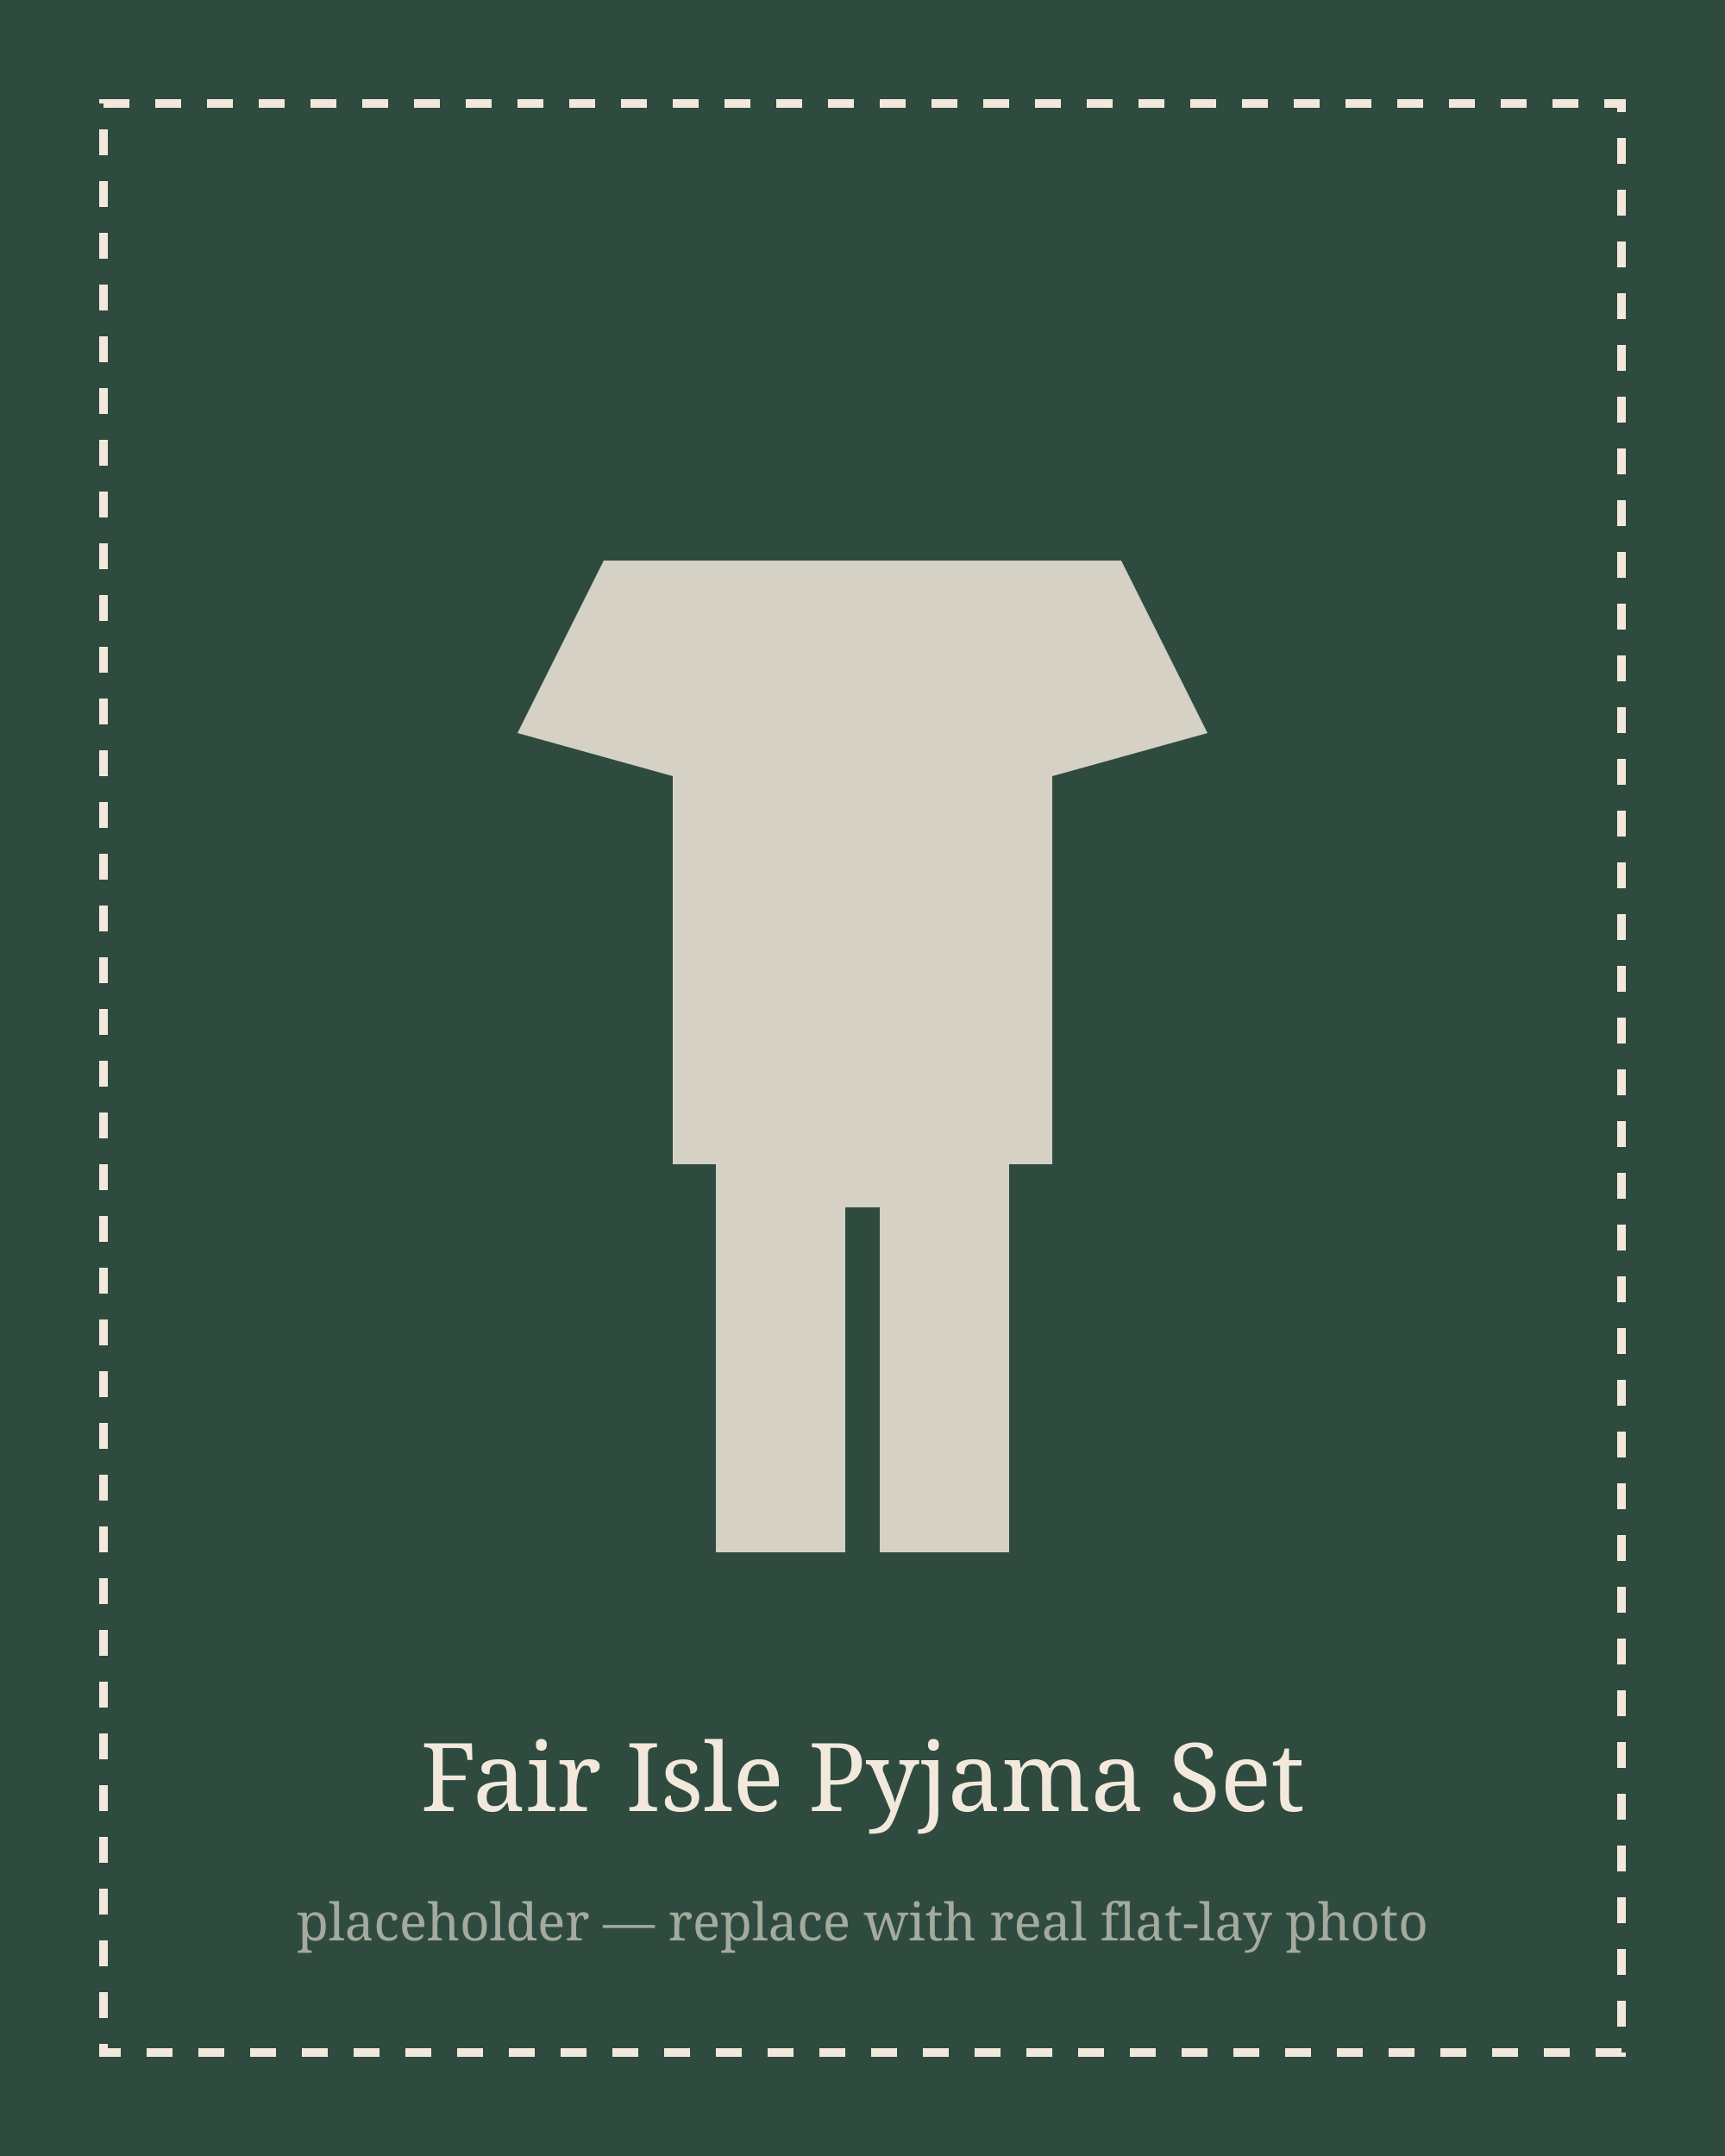
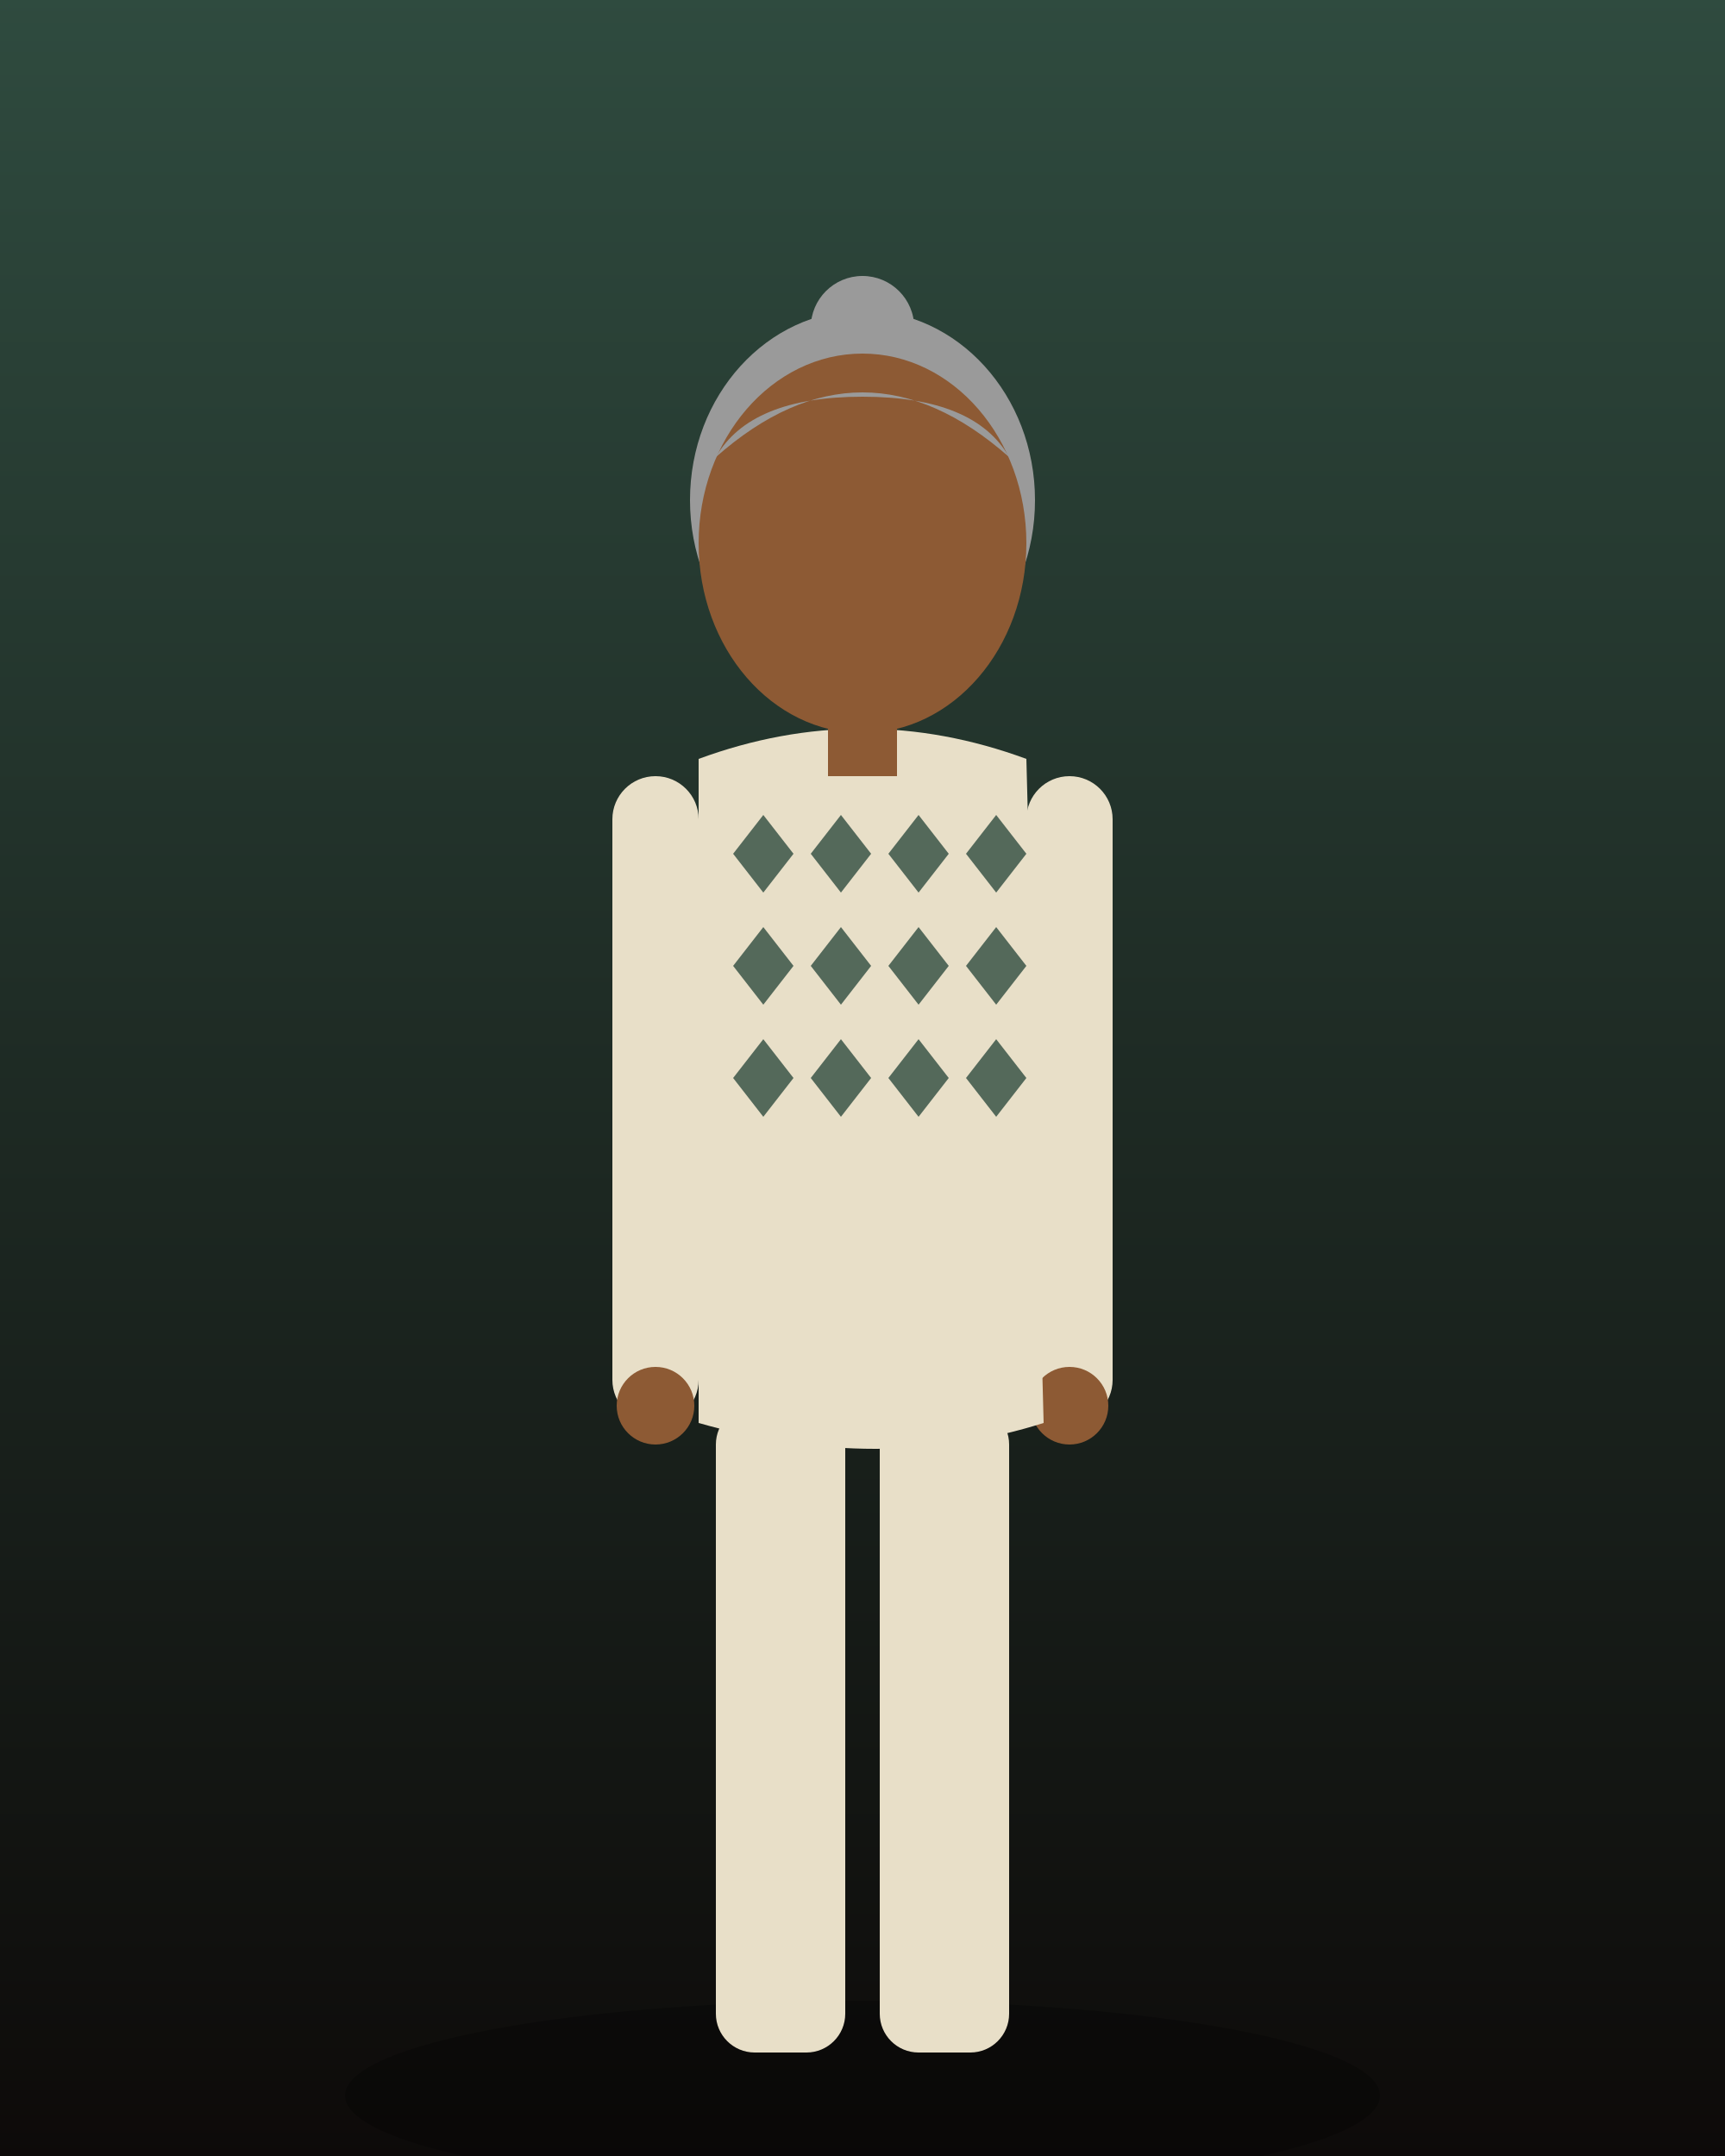
- <svg xmlns="http://www.w3.org/2000/svg" width="400" height="500" viewBox="0 0 400 500">
-   <rect width="400" height="500" fill="#2F4B3F" />
-   <rect x="24" y="24" width="352" height="452" fill="none" stroke="#F2E9DC" stroke-width="2" stroke-dasharray="6 6" />
-   <g transform="translate(200,210)">
-     <path d="M -60 -80 L 60 -80 L 80 -40 L 44 -30 L 44 60 L 34 60 L 34 150 L 4 150 L 4 70 L -4 70 L -4 150 L -34 150 L -34 60 L -44 60 L -44 -30 L -80 -40 Z" fill="#F2E9DC" opacity="0.85" />
+ <svg xmlns="http://www.w3.org/2000/svg" width="400" height="500" viewBox="0 0 400 500" role="img" aria-label="Fair Isle Pyjama Set illustration">
+   <defs>
+     <linearGradient id="g-pj-fairisle" x1="0" y1="0" x2="0" y2="1">
+       <stop offset="0" stop-color="#2F4B3F" />
+       <stop offset="1" stop-color="#0d0a09" />
+     </linearGradient>
+   </defs>
+   <rect width="400" height="500" fill="url(#g-pj-fairisle)" />
+   <ellipse cx="200" cy="486" rx="120" ry="22" fill="#000" opacity="0.25" />
+   <clipPath id="t-pj-fairisle">
+     <path d="M162 176     q38 -14 76 0     l4 154     q-38 12 -80 0 Z" />
+   </clipPath>
+   <rect x="166" y="326" width="30" height="150" rx="9" fill="#E8DFC8" />
+   <rect x="204" y="326" width="30" height="150" rx="9" fill="#E8DFC8" />
+   <rect x="142" y="180" width="20" height="150" rx="10" fill="#E8DFC8" />
+   <rect x="238" y="180" width="20" height="150" rx="10" fill="#E8DFC8" />
+   <circle cx="152" cy="326" r="9" fill="#8D5A34" />
+   <circle cx="248" cy="326" r="9" fill="#8D5A34" />
+   <path d="M162 176     q38 -14 76 0     l4 154     q-38 12 -80 0 Z" fill="#E8DFC8" />
+   <g clip-path="url(#t-pj-fairisle)">
+     <g fill="#2F4B3F" opacity="0.8">
+       <path d="M170 198 l7 -9 l7 9 l-7 9 Z" />
+       <path d="M188 198 l7 -9 l7 9 l-7 9 Z" />
+       <path d="M206 198 l7 -9 l7 9 l-7 9 Z" />
+       <path d="M224 198 l7 -9 l7 9 l-7 9 Z" />
+       <path d="M170 224 l7 -9 l7 9 l-7 9 Z" />
+       <path d="M188 224 l7 -9 l7 9 l-7 9 Z" />
+       <path d="M206 224 l7 -9 l7 9 l-7 9 Z" />
+       <path d="M224 224 l7 -9 l7 9 l-7 9 Z" />
+       <path d="M170 250 l7 -9 l7 9 l-7 9 Z" />
+       <path d="M188 250 l7 -9 l7 9 l-7 9 Z" />
+       <path d="M206 250 l7 -9 l7 9 l-7 9 Z" />
+       <path d="M224 250 l7 -9 l7 9 l-7 9 Z" />
+     </g>
  </g>
-   <text x="200" y="420" font-family="Georgia, serif" font-size="22" fill="#F2E9DC" text-anchor="middle">Fair Isle Pyjama Set</text>
-   <text x="200" y="450" font-family="Georgia, serif" font-size="12" fill="#F2E9DC" opacity="0.6" text-anchor="middle">placeholder — replace with real flat-lay photo</text>
+   <rect x="192" y="150" width="16" height="30" fill="#8D5A34" />
+   <ellipse cx="200" cy="116" rx="40" ry="44" fill="#9A9A9A" />
+   <circle cx="200" cy="76" r="12" fill="#9A9A9A" />
+   <ellipse cx="200" cy="126" rx="38" ry="44" fill="#8D5A34" />
+   <path d="M166 106 q34 -30 68 0 q-8 -14 -34 -14 q-26 0 -34 14 Z" fill="#9A9A9A" />
</svg>
